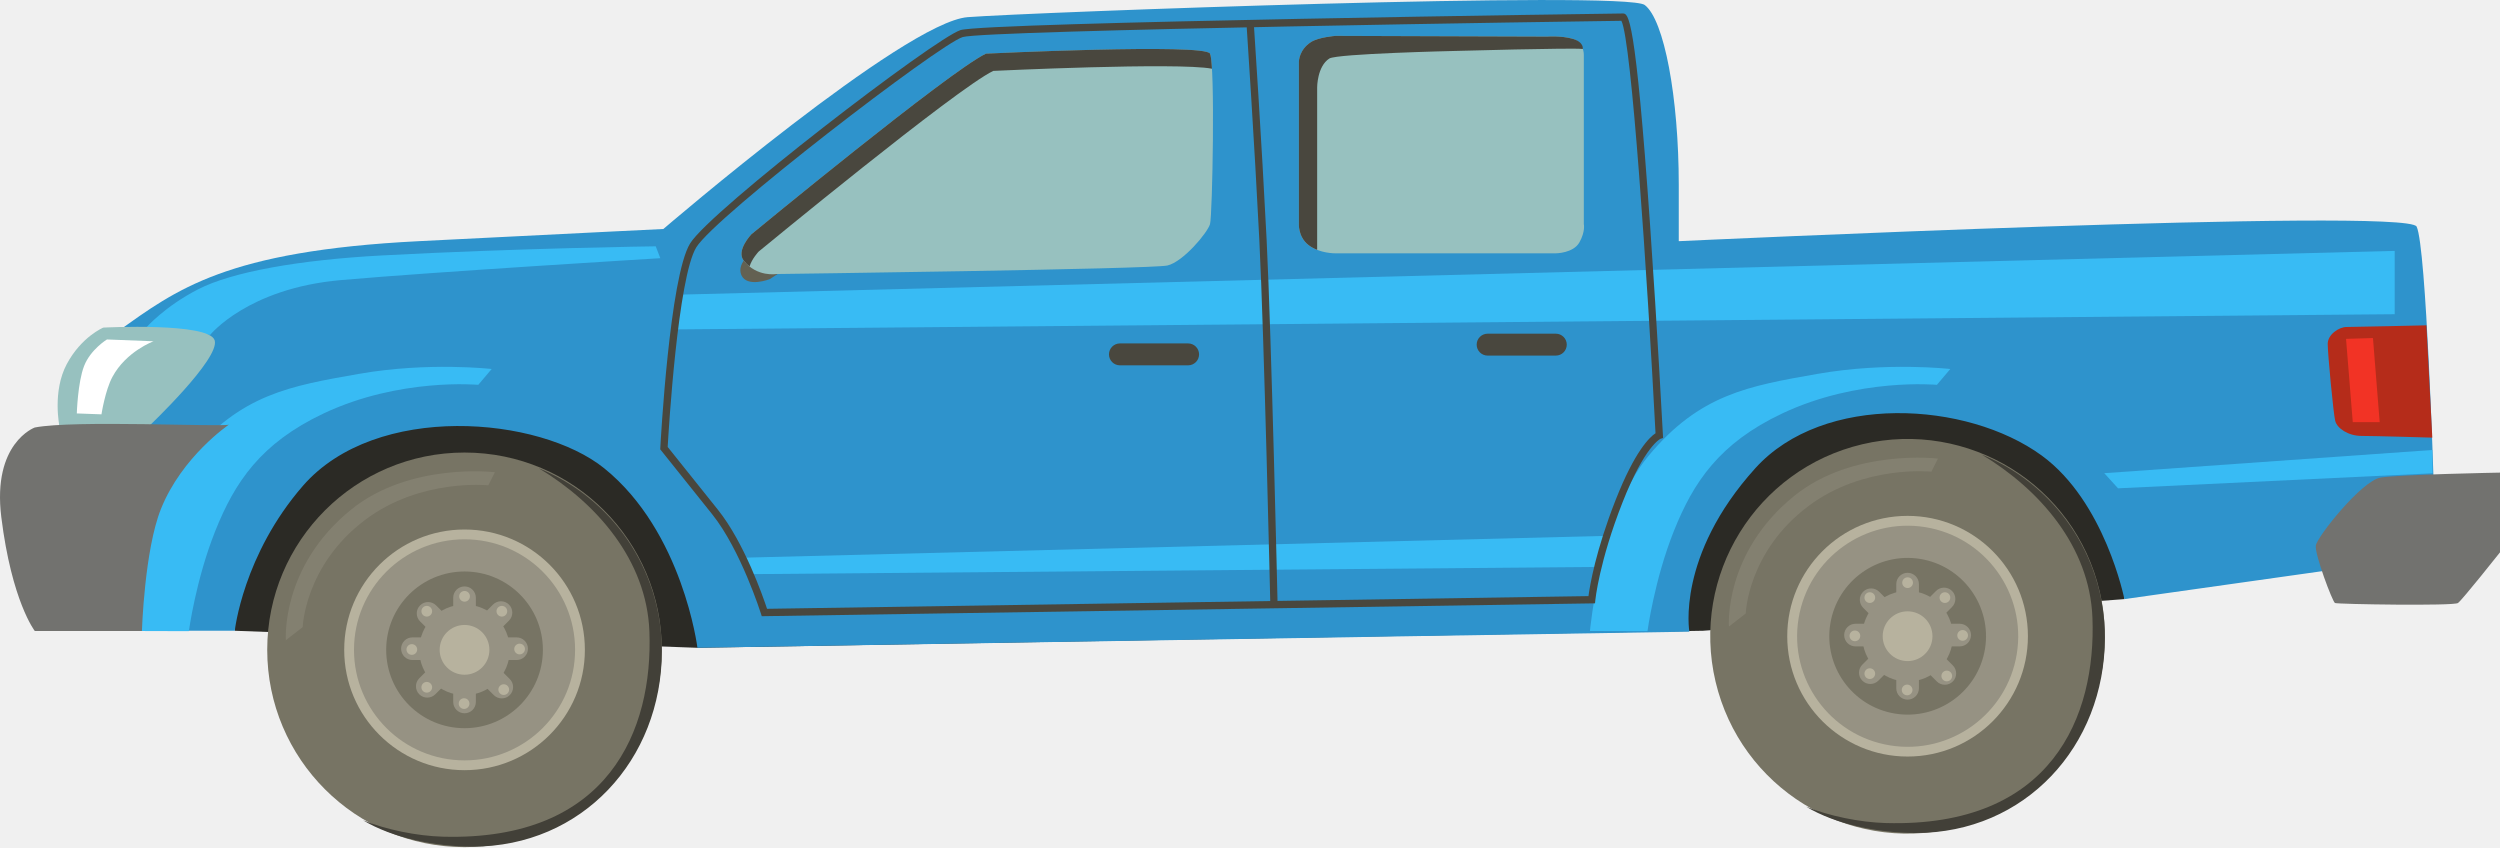
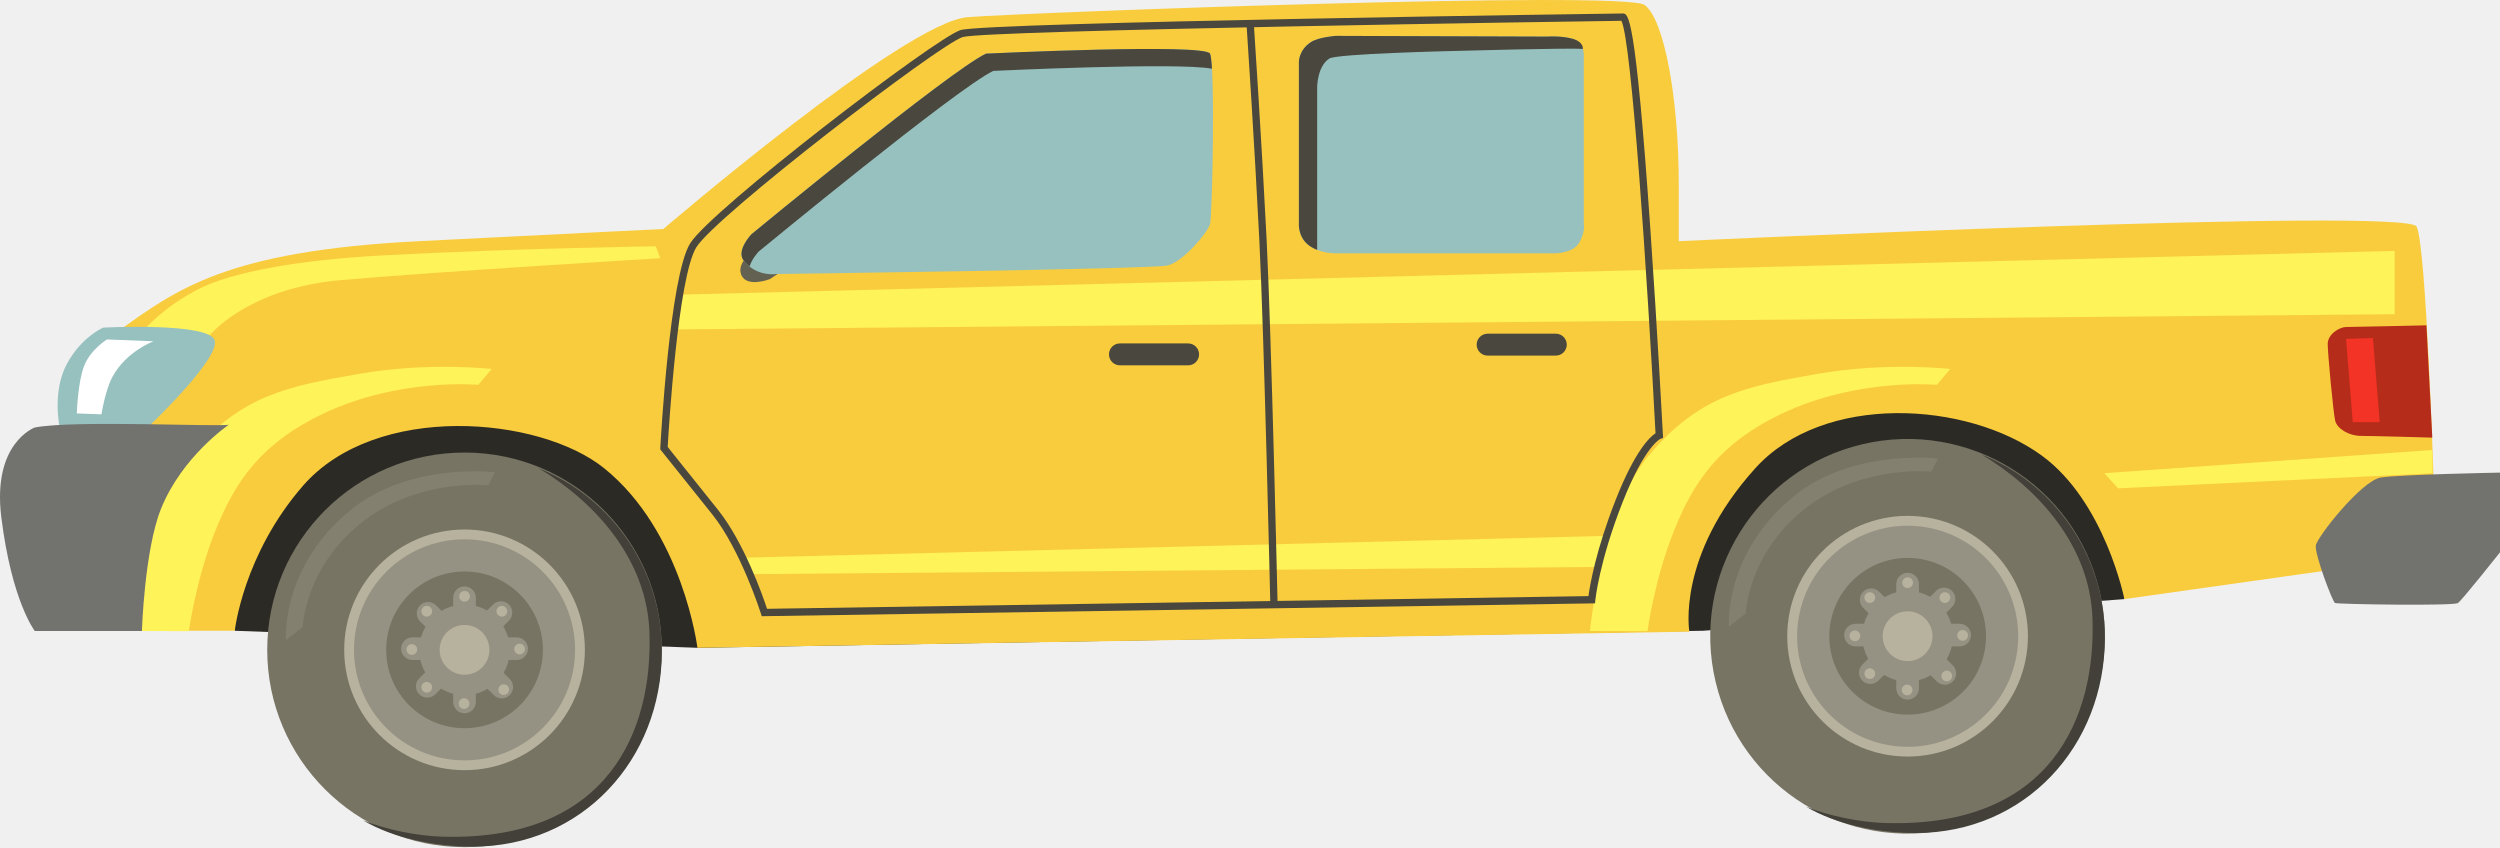
<svg xmlns="http://www.w3.org/2000/svg" id="Layer_1" viewBox="0 0 1437.66 487.16">
  <path d="m135.01,362.73l266.06,9.8,578.33-9.8,242.26-18.2s-1.4-162.48-5.6-158.26c-4.2,4.22-1037.64,5.62-1037.64,5.62l-46.78,83.94,3.37,86.9h0Z" fill="#2b2a25" />
  <path d="m380.59,373.7c0,62.66-50.8,113.46-113.46,113.46s-113.46-50.8-113.46-113.46,50.8-113.46,113.46-113.46,113.46,50.8,113.46,113.46Z" fill="#777464" />
  <path d="m309.81,269.27c32.98,19.85,62.08,52.59,63.64,93.86,2.15,56.51-23.16,120.6-118.74,118.02-15.09-.41-32.81-4.1-45.98-9.45,17.06,10.27,41.79,15.17,63.15,15.17,62.66,0,108.72-49.79,108.72-112.46,0-47.57-29.27-88.29-70.79-105.15Z" fill="#424038" />
  <path d="m336.34,373.7c0,38.22-30.98,69.2-69.2,69.2s-69.2-30.98-69.2-69.2,30.98-69.2,69.2-69.2,69.2,30.98,69.2,69.2Z" fill="#b7b29e" />
  <path d="m330.71,373.7c0,35.11-28.46,63.57-63.57,63.57s-63.57-28.46-63.57-63.57,28.46-63.57,63.57-63.57,63.57,28.46,63.57,63.57Z" fill="#969283" />
  <path d="m312.2,373.7c0,24.89-20.17,45.06-45.06,45.06s-45.06-20.17-45.06-45.06,20.17-45.06,45.06-45.06,45.06,20.17,45.06,45.06Z" fill="#777464" />
  <path d="m273.65,403.67c0,3.6-2.92,6.51-6.51,6.51h0c-3.6,0-6.52-2.92-6.52-6.51v-59.93c0-3.6,2.92-6.51,6.52-6.51h0c3.6,0,6.51,2.92,6.51,6.51v59.93Z" fill="#969283" />
  <path d="m297.1,366.54c3.6,0,6.51,2.92,6.51,6.51h0c0,3.6-2.92,6.51-6.51,6.51h-59.93c-3.6,0-6.51-2.92-6.51-6.51h0c0-3.6,2.92-6.51,6.51-6.51h59.93Z" fill="#969283" />
  <path d="m293.16,390.51c2.54,2.54,2.54,6.67,0,9.21h0c-2.54,2.54-6.67,2.54-9.21,0l-42.38-42.38c-2.54-2.54-2.54-6.67,0-9.21h0c2.54-2.54,6.67-2.54,9.21,0l42.38,42.38Z" fill="#969283" />
  <path d="m283.49,347.68c2.54-2.54,6.67-2.54,9.21,0h0c2.54,2.54,2.54,6.67,0,9.21l-42.38,42.38c-2.54,2.54-6.67,2.54-9.21,0h0c-2.54-2.54-2.54-6.67,0-9.21l42.38-42.38Z" fill="#969283" />
  <path d="m293.19,373.7c0,14.39-11.66,26.06-26.05,26.06s-26.06-11.67-26.06-26.06,11.67-26.05,26.06-26.05,26.05,11.67,26.05,26.05Z" fill="#969283" />
  <path d="m164.41,368.13l9.66-7.51s1.07-35.41,35.94-61.69c31.84-24,70.81-19.85,70.81-19.85l3.76-7.51s-48.82-5.9-82.62,21.46c-40.7,32.95-37.55,75.11-37.55,75.11Z" fill="#969283" opacity=".4" />
  <path d="m270.23,342.92c0,1.7-1.38,3.08-3.08,3.08s-3.08-1.38-3.08-3.08,1.38-3.08,3.08-3.08,3.08,1.38,3.08,3.08Z" fill="#b7b29e" />
  <path d="m291.68,351.5c0,1.7-1.38,3.08-3.08,3.08s-3.08-1.38-3.08-3.08,1.38-3.08,3.08-3.08,3.08,1.38,3.08,3.08Z" fill="#b7b29e" />
  <path d="m301.88,373.23c0,1.7-1.38,3.08-3.08,3.08s-3.08-1.38-3.08-3.08,1.38-3.08,3.08-3.08,3.08,1.38,3.08,3.08Z" fill="#b7b29e" />
  <path d="m292.76,396.57c0,1.7-1.38,3.08-3.08,3.08s-3.08-1.38-3.08-3.08,1.38-3.08,3.08-3.08,3.08,1.38,3.08,3.08Z" fill="#b7b29e" />
  <path d="m269.96,404.61c0,1.7-1.38,3.08-3.08,3.08s-3.08-1.38-3.08-3.08,1.38-3.08,3.08-3.08,3.08,1.38,3.08,3.08Z" fill="#b7b29e" />
  <path d="m248.5,395.23c0,1.7-1.38,3.08-3.08,3.08s-3.08-1.38-3.08-3.08,1.38-3.08,3.08-3.08,3.08,1.38,3.08,3.08Z" fill="#b7b29e" />
  <circle cx="236.83" cy="373.5" r="3.08" fill="#b7b29e" />
  <path d="m248.5,351.5c0,1.7-1.38,3.08-3.08,3.08s-3.08-1.38-3.08-3.08,1.38-3.08,3.08-3.08,3.08,1.38,3.08,3.08Z" fill="#b7b29e" />
  <path d="m281.44,373.7c0,7.9-6.4,14.31-14.3,14.31s-14.31-6.41-14.31-14.31,6.4-14.31,14.31-14.31,14.3,6.41,14.3,14.31Z" fill="#b7b29e" />
  <circle cx="1096.98" cy="365.86" r="113.46" transform="translate(-54.71 261.82) rotate(-13.28)" fill="#777464" />
  <path d="m1139.65,261.43c32.98,19.85,62.08,52.59,63.64,93.86,2.15,56.51-23.15,120.6-118.74,118.02-15.09-.41-32.81-4.1-45.98-9.45,17.06,10.27,41.79,15.17,63.15,15.17,62.66,0,108.72-49.79,108.72-112.46,0-47.57-29.27-88.29-70.79-105.15Z" fill="#424038" />
  <path d="m1166.18,365.86c0,38.22-30.98,69.2-69.2,69.2s-69.2-30.98-69.2-69.2,30.98-69.2,69.2-69.2,69.2,30.98,69.2,69.2Z" fill="#b7b29e" />
  <circle cx="1096.98" cy="365.86" r="63.57" transform="translate(560.13 1390.08) rotate(-80.78)" fill="#969283" />
  <circle cx="1096.98" cy="365.86" r="45.06" transform="translate(560.13 1390.08) rotate(-80.78)" fill="#777464" />
  <path d="m1103.5,395.83c0,3.6-2.92,6.51-6.51,6.51h0c-3.6,0-6.51-2.92-6.51-6.51v-59.93c0-3.6,2.92-6.51,6.51-6.51h0c3.6,0,6.51,2.92,6.51,6.51v59.93Z" fill="#969283" />
  <path d="m1126.95,358.7c3.6,0,6.51,2.92,6.51,6.51h0c0,3.6-2.92,6.51-6.51,6.51h-59.93c-3.6,0-6.51-2.92-6.51-6.51h0c0-3.6,2.92-6.51,6.51-6.51h59.93Z" fill="#969283" />
  <path d="m1123.01,382.67c2.54,2.54,2.54,6.67,0,9.21h0c-2.54,2.54-6.67,2.54-9.21,0l-42.38-42.38c-2.54-2.54-2.54-6.67,0-9.21h0c2.54-2.54,6.67-2.54,9.21,0l42.38,42.38Z" fill="#969283" />
  <path d="m1113.34,339.84c2.54-2.54,6.67-2.54,9.21,0h0c2.54,2.54,2.54,6.67,0,9.21l-42.38,42.38c-2.54,2.54-6.67,2.54-9.21,0h0c-2.54-2.54-2.54-6.67,0-9.21l42.38-42.38Z" fill="#969283" />
  <path d="m1123.04,365.86c0,14.39-11.67,26.05-26.05,26.05s-26.06-11.67-26.06-26.05,11.67-26.06,26.06-26.06,26.05,11.67,26.05,26.06Z" fill="#969283" />
  <path d="m994.25,360.29l9.66-7.51s1.07-35.41,35.94-61.69c31.84-24,70.81-19.85,70.81-19.85l3.76-7.51s-48.82-5.9-82.62,21.46c-40.7,32.95-37.55,75.11-37.55,75.11Z" fill="#969283" opacity=".4" />
  <path d="m1100.07,335.08c0,1.7-1.38,3.08-3.08,3.08s-3.09-1.38-3.09-3.08,1.38-3.08,3.09-3.08,3.08,1.38,3.08,3.08Z" fill="#b7b29e" />
  <path d="m1121.53,343.66c0,1.7-1.38,3.08-3.08,3.08s-3.08-1.38-3.08-3.08,1.38-3.08,3.08-3.08,3.08,1.38,3.08,3.08Z" fill="#b7b29e" />
  <path d="m1131.72,365.39c0,1.7-1.38,3.08-3.08,3.08s-3.08-1.38-3.08-3.08,1.38-3.08,3.08-3.08,3.08,1.38,3.08,3.08Z" fill="#b7b29e" />
  <path d="m1122.6,388.73c0,1.7-1.38,3.08-3.08,3.08s-3.08-1.38-3.08-3.08,1.38-3.08,3.08-3.08,3.08,1.38,3.08,3.08Z" fill="#b7b29e" />
  <path d="m1099.8,396.77c0,1.7-1.38,3.08-3.08,3.08s-3.08-1.38-3.08-3.08,1.38-3.08,3.08-3.08,3.08,1.38,3.08,3.08Z" fill="#b7b29e" />
  <circle cx="1075.26" cy="387.39" r="3.08" fill="#b7b29e" />
  <path d="m1069.76,365.66c0,1.7-1.38,3.08-3.08,3.08s-3.08-1.38-3.08-3.08,1.38-3.08,3.08-3.08,3.08,1.38,3.08,3.08Z" fill="#b7b29e" />
  <circle cx="1075.26" cy="343.66" r="3.08" fill="#b7b29e" />
  <path d="m1111.29,365.86c0,7.9-6.4,14.31-14.31,14.31s-14.31-6.41-14.31-14.31,6.4-14.31,14.31-14.31,14.31,6.4,14.31,14.31Z" fill="#b7b29e" />
-   <path d="m135.01,362.73H46.79s-28.14-16.8-28.08-51.81c.07-35.01,15.47-65.81,15.47-65.81,0,0,0-30.81,33.61-54.61,33.61-23.81,61.81-46.21,173.04-51.81,111.23-5.6,140.64-7,140.64-7,0,0,138.63-119.03,175.04-121.83,36.41-2.8,378.09-15.4,389.29-7,11.2,8.4,19.6,53.21,19.6,103.62s0,32.21,0,32.21c0,0,418.69-19.6,424.3-8.4,5.6,11.2,9.8,147.03,9.8,147.03l-49.01,49.01-128.83,18.2s-11.15-56.09-47.61-82.62c-42.99-31.28-125.43-36.05-164.64,7.36-45.57,50.45-37.92,93.98-37.92,93.98l-570.42,9.28s-8.28-66.67-53.64-103.26c-37.13-29.95-131.2-38.17-173.21,10.09-34.46,39.59-39.21,83.37-39.21,83.37Z" fill="#2e93cc" />
-   <path d="m75.53,362.86s6.27-67.7,33.57-100.6c29.43-35.47,57.41-40.26,97.32-47.26,39.91-7,76.32-2.8,76.32-2.8l-7.7,9.1s-45.16-4.2-88.92,16.45c-36.25,17.11-51.11,39.56-62.31,67.56-11.2,28.01-15.2,57.65-15.2,57.65l-33.08-.1Z" fill="#38bbf4" />
-   <path d="m914.32,362.86s6.27-67.7,33.58-100.6c29.43-35.47,57.41-40.26,97.32-47.26,39.91-7,76.32-2.8,76.32-2.8l-7.7,9.1s-45.16-4.2-88.92,16.45c-36.25,17.11-51.11,39.56-62.31,67.56-11.2,28.01-15.2,57.65-15.2,57.65l-33.08-.1Z" fill="#38bbf4" />
-   <polygon points="1377.1 180.69 387.07 189.44 389.17 169.48 1377.1 144.28 1377.1 180.69" fill="#38bbf4" />
-   <polygon points="933.9 325.89 431.18 330.17 426.98 320.72 933.9 307.9 933.9 325.89" fill="#38bbf4" />
-   <polygon points="1398.88 272.17 1218 280.81 1210.09 272.11 1398.7 258.77 1398.88 272.17" fill="#38bbf4" />
-   <path d="m84.08,188.39l36.76,4.2s21.53-26.78,75.09-31.51c53.56-4.73,183.79-12.6,183.79-12.6l-2.63-6.83s-79.29,1.05-157.54,5.25c-47.55,2.55-86.12,9.45-105.55,19.43-19.43,9.98-29.93,22.06-29.93,22.06Z" fill="#38bbf4" />
+   <path d="m135.01,362.73H46.79s-28.14-16.8-28.08-51.81c.07-35.01,15.47-65.81,15.47-65.81,0,0,0-30.81,33.61-54.61,33.61-23.81,61.81-46.21,173.04-51.81,111.23-5.6,140.64-7,140.64-7,0,0,138.63-119.03,175.04-121.83,36.41-2.8,378.09-15.4,389.29-7,11.2,8.4,19.6,53.21,19.6,103.62s0,32.21,0,32.21c0,0,418.69-19.6,424.3-8.4,5.6,11.2,9.8,147.03,9.8,147.03l-49.01,49.01-128.83,18.2s-11.15-56.09-47.61-82.62c-42.99-31.28-125.43-36.05-164.64,7.36-45.57,50.45-37.92,93.98-37.92,93.98l-570.42,9.28s-8.28-66.67-53.64-103.26c-37.13-29.95-131.2-38.17-173.21,10.09-34.46,39.59-39.21,83.37-39.21,83.37Z" fill="#F9CC3D" />
+   <path d="m75.53,362.86s6.27-67.7,33.57-100.6c29.43-35.47,57.41-40.26,97.32-47.26,39.91-7,76.32-2.8,76.32-2.8l-7.7,9.1s-45.16-4.2-88.92,16.45c-36.25,17.11-51.11,39.56-62.31,67.56-11.2,28.01-15.2,57.65-15.2,57.65l-33.08-.1Z" fill="#FFF35A" />
+   <path d="m914.32,362.86s6.27-67.7,33.58-100.6c29.43-35.47,57.41-40.26,97.32-47.26,39.91-7,76.32-2.8,76.32-2.8l-7.7,9.1s-45.16-4.2-88.92,16.45c-36.25,17.11-51.11,39.56-62.31,67.56-11.2,28.01-15.2,57.65-15.2,57.65l-33.08-.1Z" fill="#FFF35A" />
+   <polygon points="1377.1 180.69 387.07 189.44 389.17 169.48 1377.1 144.28 1377.1 180.69" fill="#FFF35A" />
+   <polygon points="933.9 325.89 431.18 330.17 426.98 320.72 933.9 307.9 933.9 325.89" fill="#FFF35A" />
+   <polygon points="1398.88 272.17 1218 280.81 1210.09 272.11 1398.7 258.77 1398.88 272.17" fill="#FFF35A" />
+   <path d="m84.08,188.39l36.76,4.2s21.53-26.78,75.09-31.51c53.56-4.73,183.79-12.6,183.79-12.6l-2.63-6.83s-79.29,1.05-157.54,5.25c-47.55,2.55-86.12,9.45-105.55,19.43-19.43,9.98-29.93,22.06-29.93,22.06Z" fill="#FFF35A" />
  <path d="m34.19,245.1h51.46s40.96-38.86,37.81-49.36c-3.15-10.5-64.06-7.35-64.06-7.35,0,0-12.6,5.25-21.01,21-8.4,15.75-4.2,35.71-4.2,35.71Z" fill="#97c1bf" />
  <path d="m61.5,195.21s-9.45,5.78-13.13,15.23c-3.68,9.45-4.2,27.31-4.2,27.31l14.18.52s2.09-13.67,6.3-21.53c7.88-14.7,23.63-20.48,23.63-20.48l-26.78-1.05Z" fill="#fff" />
  <path d="m1395.37,187.08s-41.67.96-45.99.96-10.8,4.32-10.8,9.72,3.24,39.96,4.32,44.28c1.08,4.32,7.56,8.64,15.12,8.64s40.71.99,40.71.99l-3.37-64.59Z" fill="#b52c1a" />
  <polygon points="1349.12 194.87 1352.99 242.77 1368.47 242.77 1364.6 194.39 1349.12 194.87" fill="#f23325" />
  <path d="m689.54,203.79c0,3.48-2.82,6.3-6.3,6.3h-39.21c-3.48,0-6.3-2.82-6.3-6.3h0c0-3.48,2.82-6.3,6.3-6.3h39.21c3.48,0,6.3,2.82,6.3,6.3h0Z" fill="#49473e" />
  <path d="m900.99,198.19c0,3.48-2.82,6.3-6.3,6.3h-39.21c-3.48,0-6.3-2.82-6.3-6.3h0c0-3.48,2.82-6.3,6.3-6.3h39.21c3.48,0,6.3,2.82,6.3,6.3h0Z" fill="#49473e" />
  <path d="m730.5,347.02c-.04-1.53-3.53-153.6-6.3-208.94-2.77-55.35-7.31-123.21-7.35-123.89l4.19-.28c.05.68,4.58,68.57,7.35,123.96,2.77,55.4,6.27,207.52,6.3,209.05l-4.2.1Z" fill="#49473e" />
  <path d="m438.05,354.35l-.47-1.49c-.11-.36-11.63-36.63-27.99-57.08l-29.91-37.38.04-.8c.21-4.01,5.41-98.42,17.11-117.56,11.62-19.02,141.04-118.27,155.56-122.74,14.52-4.47,377.31-9.55,380.8-9.55,3.21,0,7.21,0,15.75,122.21,4.15,59.46,7.32,119.69,7.35,120.29l.08,1.6-1.52.51s-8.99,4.02-21.81,36.59c-13.37,33.93-15.6,55.92-15.62,56.14l-.18,1.87-1.88.03-477.33,7.37Zm-54.09-97.33l28.9,36.13c15.13,18.91,25.85,49.74,28.24,56.95l472.37-7.3c.81-6.05,4.15-26.18,15.67-55.41,11.04-28.02,19.51-36.03,22.89-38.24-4.76-90.57-13.79-226.01-19.63-237.19-19.08.23-365.8,5.36-378.78,9.35-13.58,4.18-142.38,103.18-153.21,120.92-10.6,17.35-15.92,105.44-16.45,114.8Z" fill="#49473e" />
  <path d="m97.21,257.7s-54.61-7.35-70.37,0c-15.75,7.35-22.06,17.85-18.91,31.51,3.15,13.65,12.6,50.41,12.6,50.41h16.8s-15.72-58.03-7.35-65.11c13.65-11.55,50.41-9.45,50.41-9.45l16.8-7.35Z" fill="#97c1bf" opacity=".4" />
  <polygon points="1353.29 302.86 1371.14 282.91 1428.91 280.81 1429.96 298.66 1353.29 302.86" fill="#97c1bf" opacity=".4" />
  <path d="m488.96,109.5l-9.79,1.93s-5.81,5.97-6.14,16.8l-38.94,15.35s-11,7.33-7.74,14.66c3.26,7.33,16.31,2.29,16.31,2.29l31.97-20.97c2.71,8.58,7.61,11.45,7.61,11.45l10.6-.94-3.89-40.58Z" fill="#636152" />
  <path d="m567.01,30.85c-21.07,10.01-134.93,103.9-134.93,103.9,0,0-8.94,9.38-4.4,15.13,7.6,9.64,18.9,7.7,18.9,7.7,0,0,215.65-2.8,224.75-4.9,9.1-2.1,23.1-18.9,24.51-23.81,1.4-4.9,3.03-91.71,0-98.02-2.89-6.02-128.83,0-128.83,0Z" fill="#97c1bf" />
  <path d="m436.28,144.67s113.86-93.88,134.93-103.9c0,0,106.09-5.07,125.75-1.25-.27-4.53-.63-7.66-1.12-8.68-2.89-6.02-128.83,0-128.83,0-21.07,10.01-134.93,103.9-134.93,103.9,0,0-8.94,9.38-4.4,15.13,1.06,1.35,2.2,2.45,3.36,3.38,1.33-4.46,5.24-8.58,5.24-8.58Z" fill="#49473e" />
  <path d="m746.95,35.47v92.71s-.77,7.86,5.53,12.76c6.3,4.9,15.48,4.74,15.48,4.74h126.73s10.1-.04,13.6-6.34c3.5-6.3,2.51-10.46,2.51-10.46V31.55s.19-7.39-6.5-9.27c-6.53-1.83-14.5-1.23-14.5-1.23l-121.72-.42s-9.76.73-14.11,3.53c-7.02,4.51-7,11.3-7,11.3Z" fill="#97c1bf" />
  <path d="m757.45,142.95V50.24s-.02-12.07,7-16.59c4.35-2.8,71.45-4.33,71.45-4.33,0,0,68.94-1.93,74.33-1.15,0,0,.75-4.01-5.95-5.89-6.53-1.83-14.5-1.23-14.5-1.23l-121.72-.42s-9.75.73-14.11,3.53c-7.02,4.51-7,11.3-7,11.3v92.71s-.77,7.86,5.53,12.76c1.54,1.19,3.24,2.08,4.95,2.75,0-.47.03-.74.03-.74Z" fill="#49473e" />
  <path d="m20,245.84s-24.55,8.84-19.25,51.54c6.01,48.47,19.25,65.47,19.25,65.47h61.61s1.46-46.55,10.96-70.21c12.15-30.27,39.08-48.45,39.08-48.45-4.2,1.46-89.24-2.74-111.64,1.65Z" fill="#72726f" />
  <path d="m1369.06,274.62c-10.98,1.77-36.61,34.12-37.32,39.1-.71,4.98,9.6,32.34,11.02,33.05,1.42.71,68.24,1.78,70.73,0,2.49-1.78,24.17-29.14,24.17-29.14v-45.85s-57.58,1.07-68.59,2.84Z" fill="#72726f" />
</svg>
